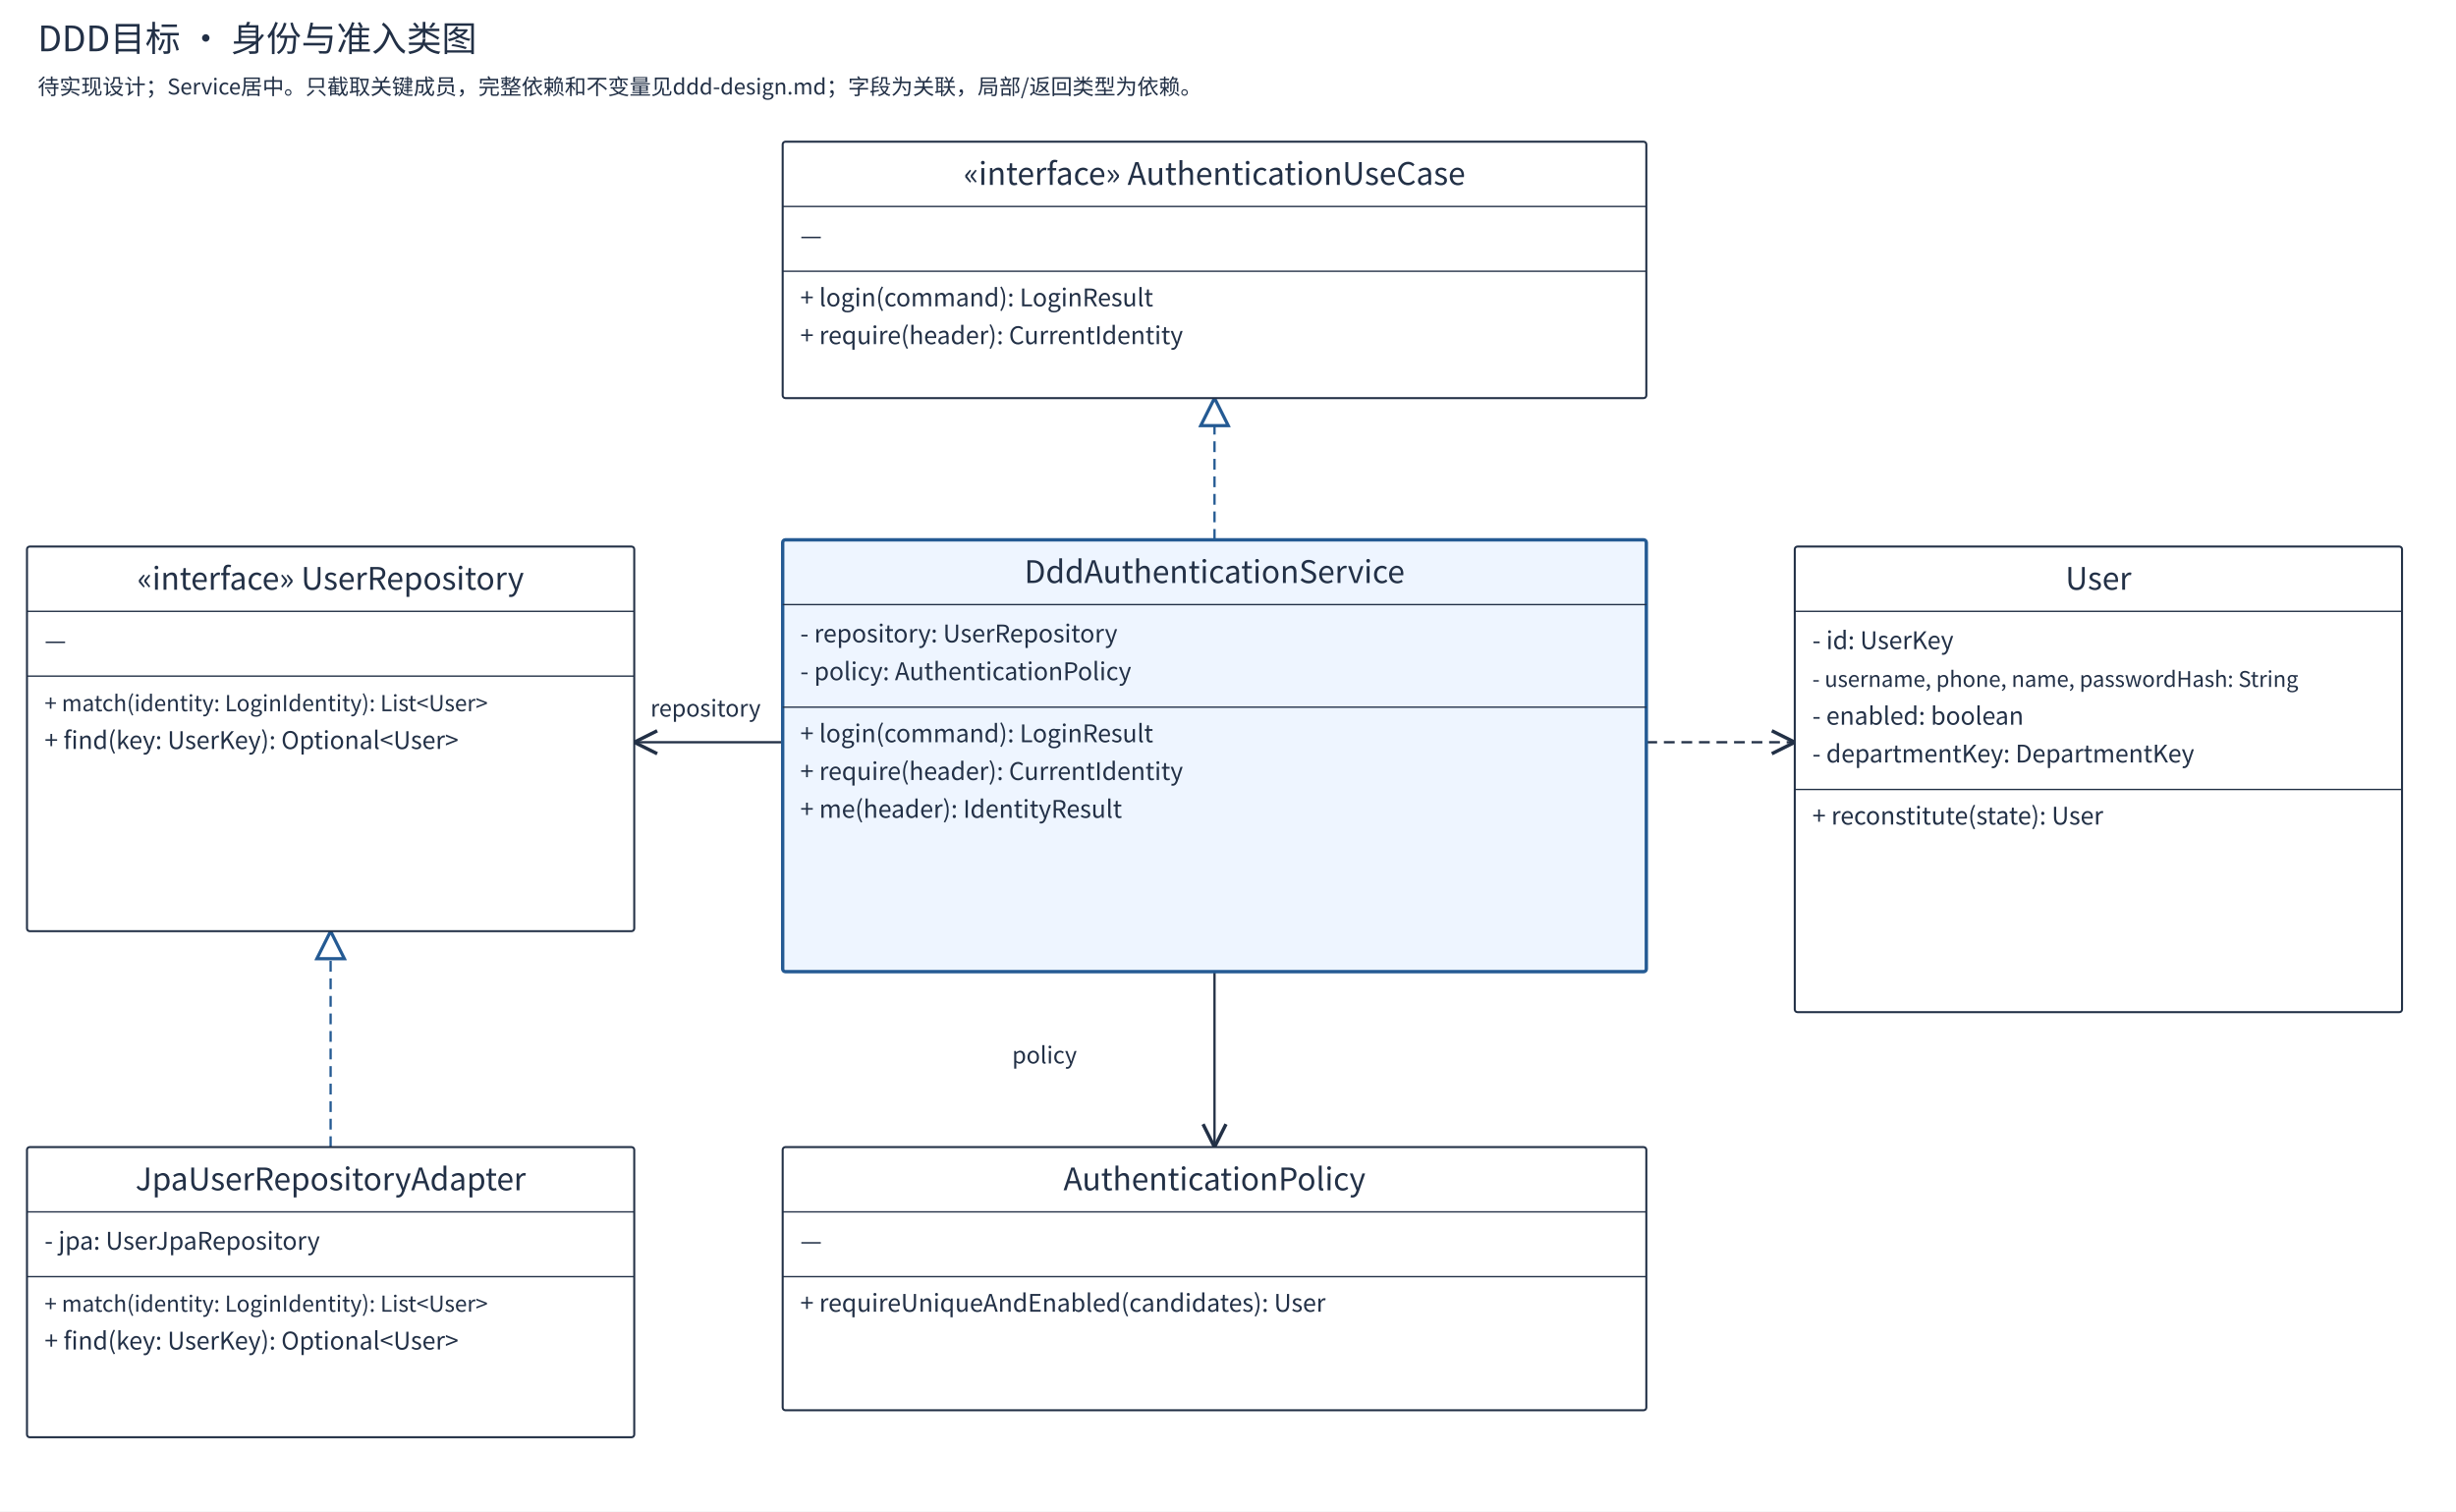
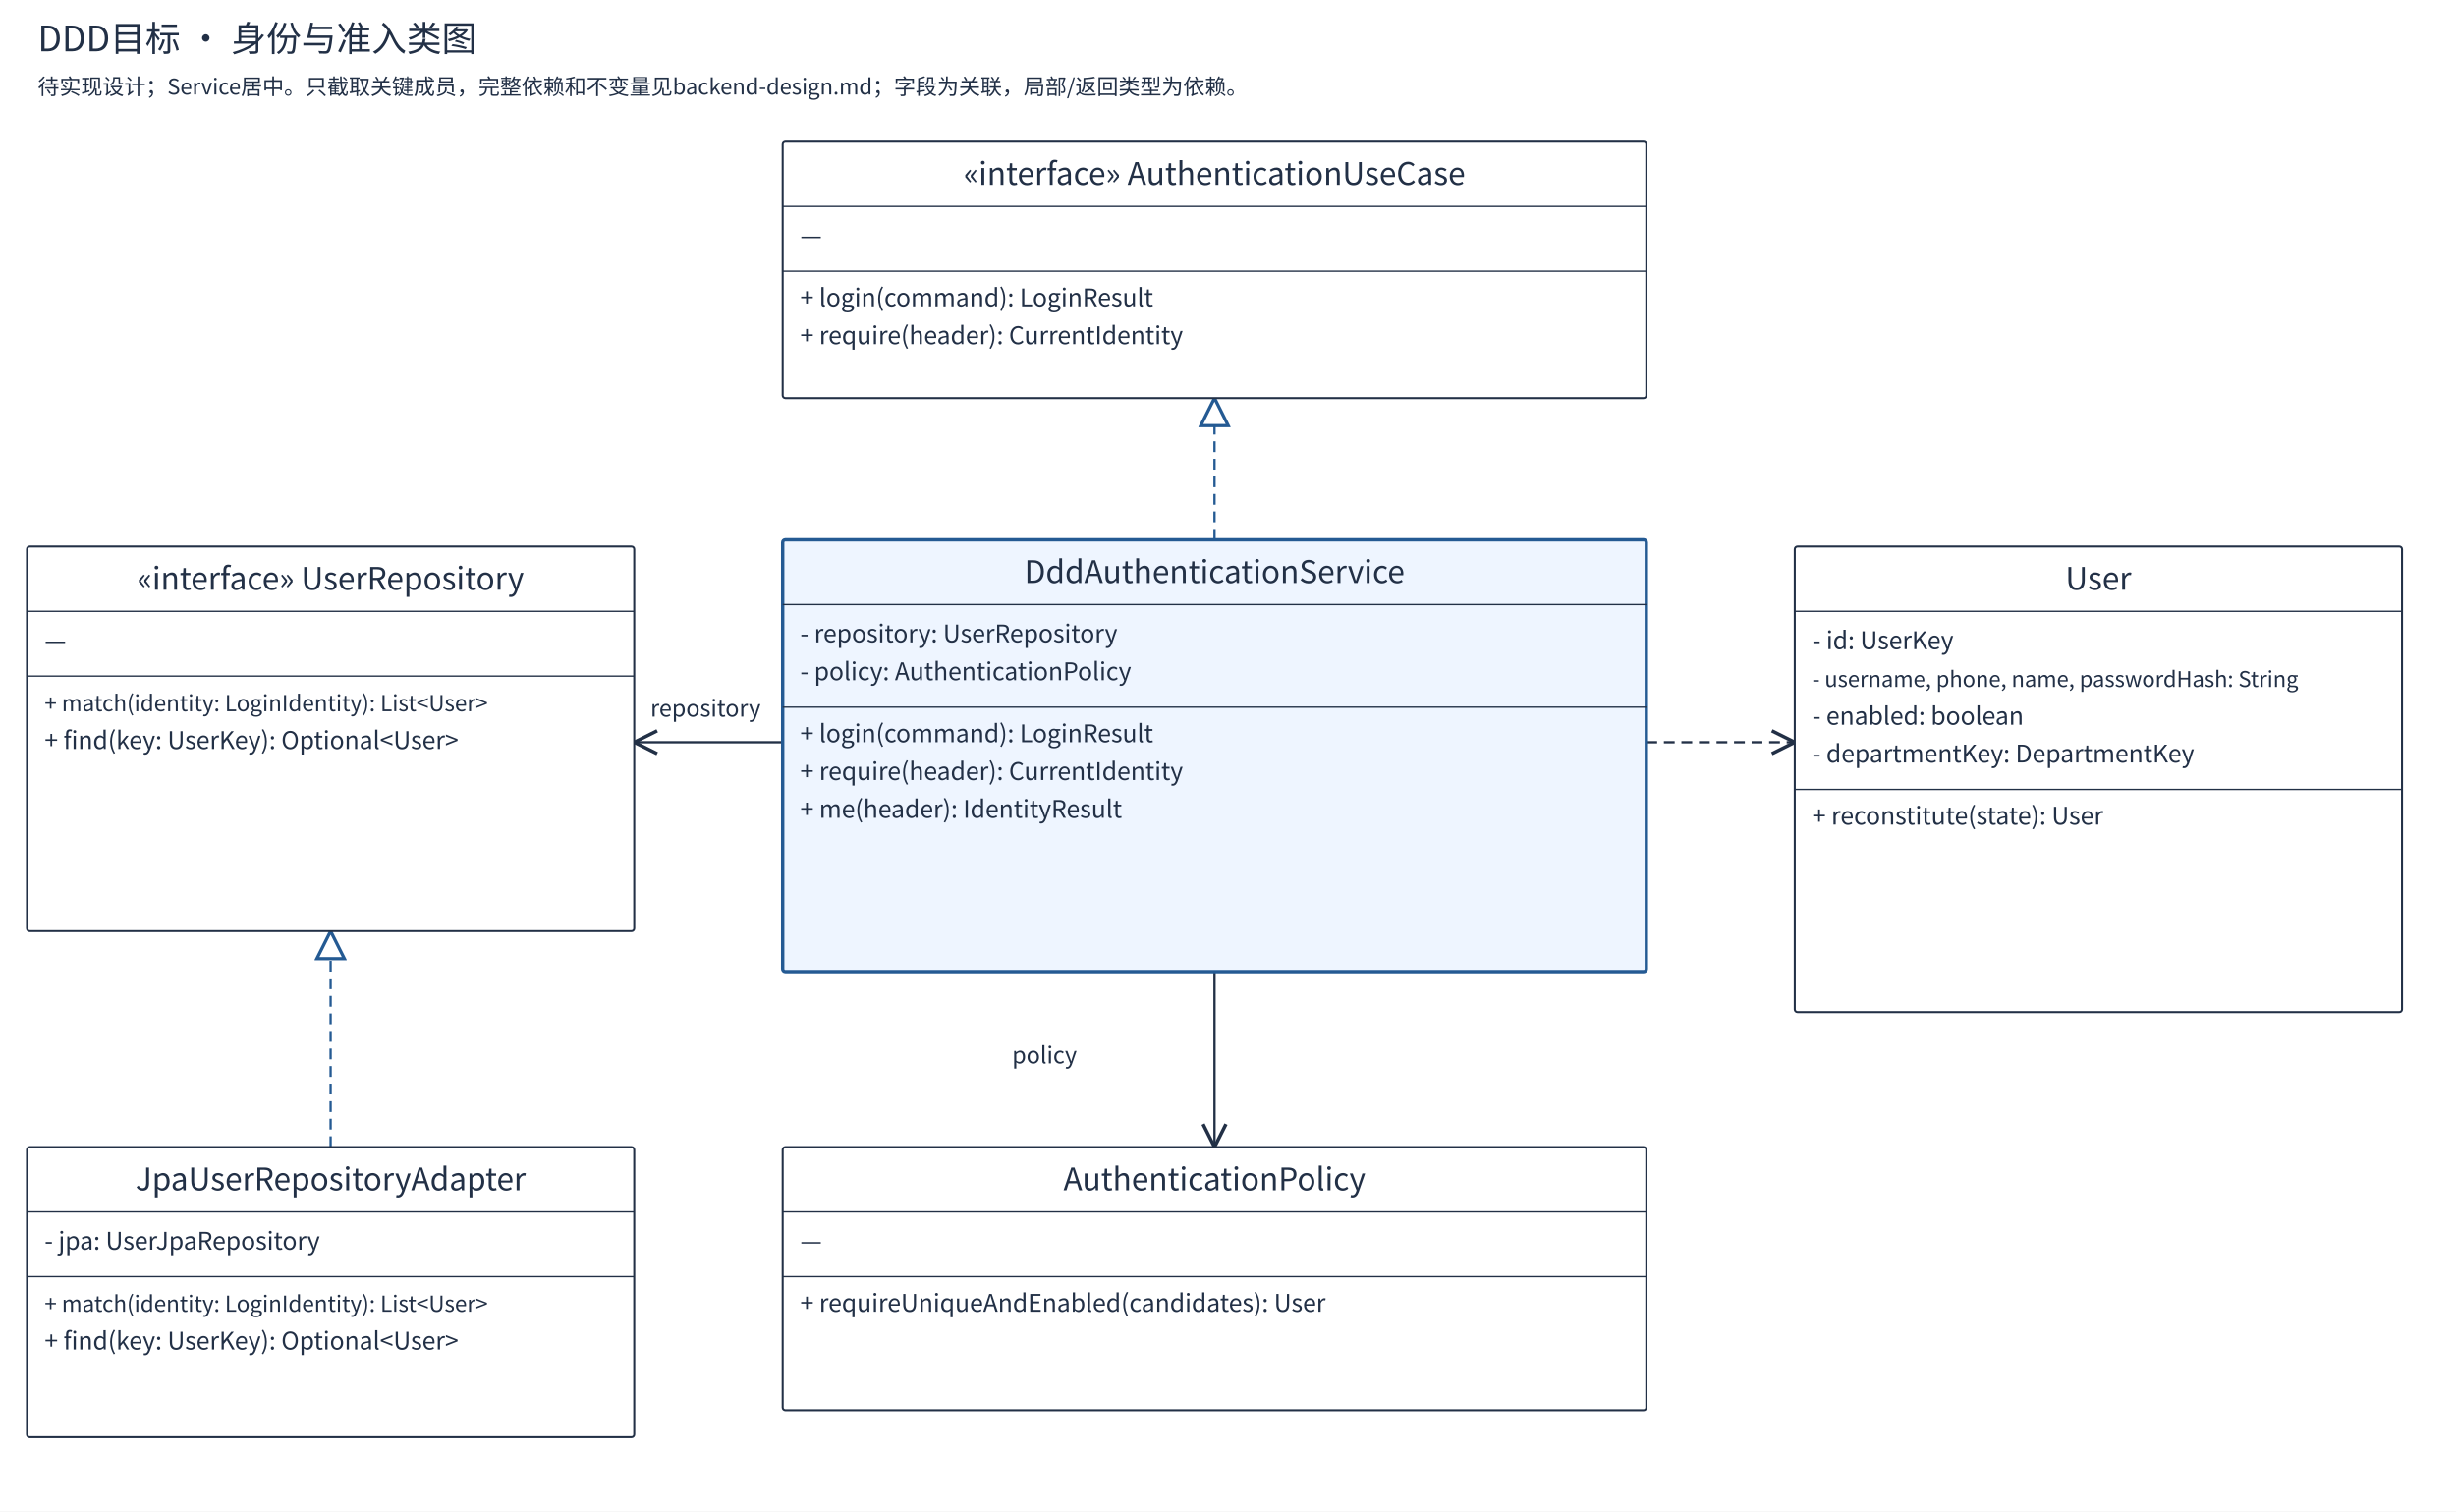
<svg xmlns="http://www.w3.org/2000/svg" width="1820" height="1120" viewBox="0 0 1820 1120">
  <defs>
    <marker id="open" markerWidth="12" markerHeight="12" refX="11" refY="6" orient="auto">
      <path d="M1,1 L11,6 L1,11" fill="none" stroke="#223046" stroke-width="1.5" />
    </marker>
    <marker id="triangle" markerWidth="14" markerHeight="14" refX="13" refY="7" orient="auto">
      <path d="M1,1 L13,7 L1,13 Z" fill="white" stroke="#245a93" stroke-width="1.4" />
    </marker>
    <marker id="filled" markerWidth="12" markerHeight="12" refX="11" refY="6" orient="auto">
      <path d="M1,1 L11,6 L1,11 Z" fill="#223046" />
    </marker>
  </defs>
  <rect width="100%" height="100%" fill="white" />
  <g font-family="Microsoft YaHei,Noto Sans CJK SC,Arial,sans-serif">
    <text x="28" y="38" font-size="26" text-anchor="start" fill="#223046">DDD目标 · 身份与准入类图</text>
-     <text x="28" y="70" font-size="16" text-anchor="start" fill="#223046">待实现设计；Service居中。只截取关键成员，完整依赖和不变量见ddd-design.md；字段为关联，局部/返回类型为依赖。</text>
+     <text x="28" y="70" font-size="16" text-anchor="start" fill="#223046">待实现设计；Service居中。只截取关键成员，完整依赖和不变量见backend-design.md；字段为关联，局部/返回类型为依赖。</text>
    <polyline points="900,400 900,295" fill="none" stroke="#245a93" stroke-width="1.7" stroke-dasharray="8 5" marker-end="url(#triangle)" />
    <polyline points="580,550 470,550" fill="none" stroke="#223046" stroke-width="1.7" marker-end="url(#open)" />
    <text x="482" y="531" font-size="17" text-anchor="start" fill="#223046">repository</text>
    <polyline points="1220,550 1330,550" fill="none" stroke="#223046" stroke-width="1.7" stroke-dasharray="8 5" marker-end="url(#open)" />
    <polyline points="900,720 900,850" fill="none" stroke="#223046" stroke-width="1.7" marker-end="url(#open)" />
    <text x="750" y="788" font-size="17" text-anchor="start" fill="#223046">policy</text>
    <polyline points="245,850 245,690" fill="none" stroke="#245a93" stroke-width="1.7" stroke-dasharray="8 5" marker-end="url(#triangle)" />
    <rect x="580" y="400" width="640" height="320" rx="2" fill="#eef5ff" stroke="#245a93" stroke-width="2.5" />
    <path d="M580,448H1220 M580,524H1220" stroke="#223046" />
    <text x="900" y="432" font-size="23" text-anchor="middle" fill="#223046">DddAuthenticationService</text>
    <text x="593" y="476" font-size="18" text-anchor="start" fill="#223046">- repository: UserRepository</text>
    <text x="593" y="504" font-size="18" text-anchor="start" fill="#223046">- policy: AuthenticationPolicy</text>
    <text x="593" y="550" font-size="18" text-anchor="start" fill="#223046">+ login(command): LoginResult</text>
    <text x="593" y="578" font-size="18" text-anchor="start" fill="#223046">+ require(header): CurrentIdentity</text>
    <text x="593" y="606" font-size="18" text-anchor="start" fill="#223046">+ me(header): IdentityResult</text>
    <rect x="580" y="105" width="640" height="190" rx="2" fill="white" stroke="#223046" stroke-width="1.5" />
    <path d="M580,153H1220 M580,201H1220" stroke="#223046" />
    <text x="900" y="137" font-size="23" text-anchor="middle" fill="#223046">«interface» AuthenticationUseCase</text>
    <text x="593" y="181" font-size="18" text-anchor="start" fill="#223046">—</text>
    <text x="593" y="227" font-size="18" text-anchor="start" fill="#223046">+ login(command): LoginResult</text>
    <text x="593" y="255" font-size="18" text-anchor="start" fill="#223046">+ require(header): CurrentIdentity</text>
    <rect x="20" y="405" width="450" height="285" rx="2" fill="white" stroke="#223046" stroke-width="1.5" />
    <path d="M20,453H470 M20,501H470" stroke="#223046" />
    <text x="245" y="437" font-size="23" text-anchor="middle" fill="#223046">«interface» UserRepository</text>
    <text x="33" y="481" font-size="18" text-anchor="start" fill="#223046">—</text>
    <text x="33" y="527" font-size="16.333" text-anchor="start" fill="#223046">+ match(identity: LoginIdentity): List&lt;User&gt;</text>
    <text x="33" y="555" font-size="18" text-anchor="start" fill="#223046">+ find(key: UserKey): Optional&lt;User&gt;</text>
    <rect x="1330" y="405" width="450" height="345" rx="2" fill="white" stroke="#223046" stroke-width="1.5" />
    <path d="M1330,453H1780 M1330,585H1780" stroke="#223046" />
    <text x="1555" y="437" font-size="23" text-anchor="middle" fill="#223046">User</text>
    <text x="1343" y="481" font-size="18" text-anchor="start" fill="#223046">- id: UserKey</text>
    <text x="1343" y="509" font-size="15.97" text-anchor="start" fill="#223046">- username, phone, name, passwordHash: String</text>
    <text x="1343" y="537" font-size="18" text-anchor="start" fill="#223046">- enabled: boolean</text>
    <text x="1343" y="565" font-size="18" text-anchor="start" fill="#223046">- departmentKey: DepartmentKey</text>
    <text x="1343" y="611" font-size="18" text-anchor="start" fill="#223046">+ reconstitute(state): User</text>
    <rect x="580" y="850" width="640" height="195" rx="2" fill="white" stroke="#223046" stroke-width="1.5" />
    <path d="M580,898H1220 M580,946H1220" stroke="#223046" />
    <text x="900" y="882" font-size="23" text-anchor="middle" fill="#223046">AuthenticationPolicy</text>
    <text x="593" y="926" font-size="18" text-anchor="start" fill="#223046">—</text>
    <text x="593" y="972" font-size="18" text-anchor="start" fill="#223046">+ requireUniqueAndEnabled(candidates): User</text>
    <rect x="20" y="850" width="450" height="215" rx="2" fill="white" stroke="#223046" stroke-width="1.5" />
    <path d="M20,898H470 M20,946H470" stroke="#223046" />
    <text x="245" y="882" font-size="23" text-anchor="middle" fill="#223046">JpaUserRepositoryAdapter</text>
    <text x="33" y="926" font-size="18" text-anchor="start" fill="#223046">- jpa: UserJpaRepository</text>
    <text x="33" y="972" font-size="16.333" text-anchor="start" fill="#223046">+ match(identity: LoginIdentity): List&lt;User&gt;</text>
    <text x="33" y="1000" font-size="18" text-anchor="start" fill="#223046">+ find(key: UserKey): Optional&lt;User&gt;</text>
  </g>
</svg>
